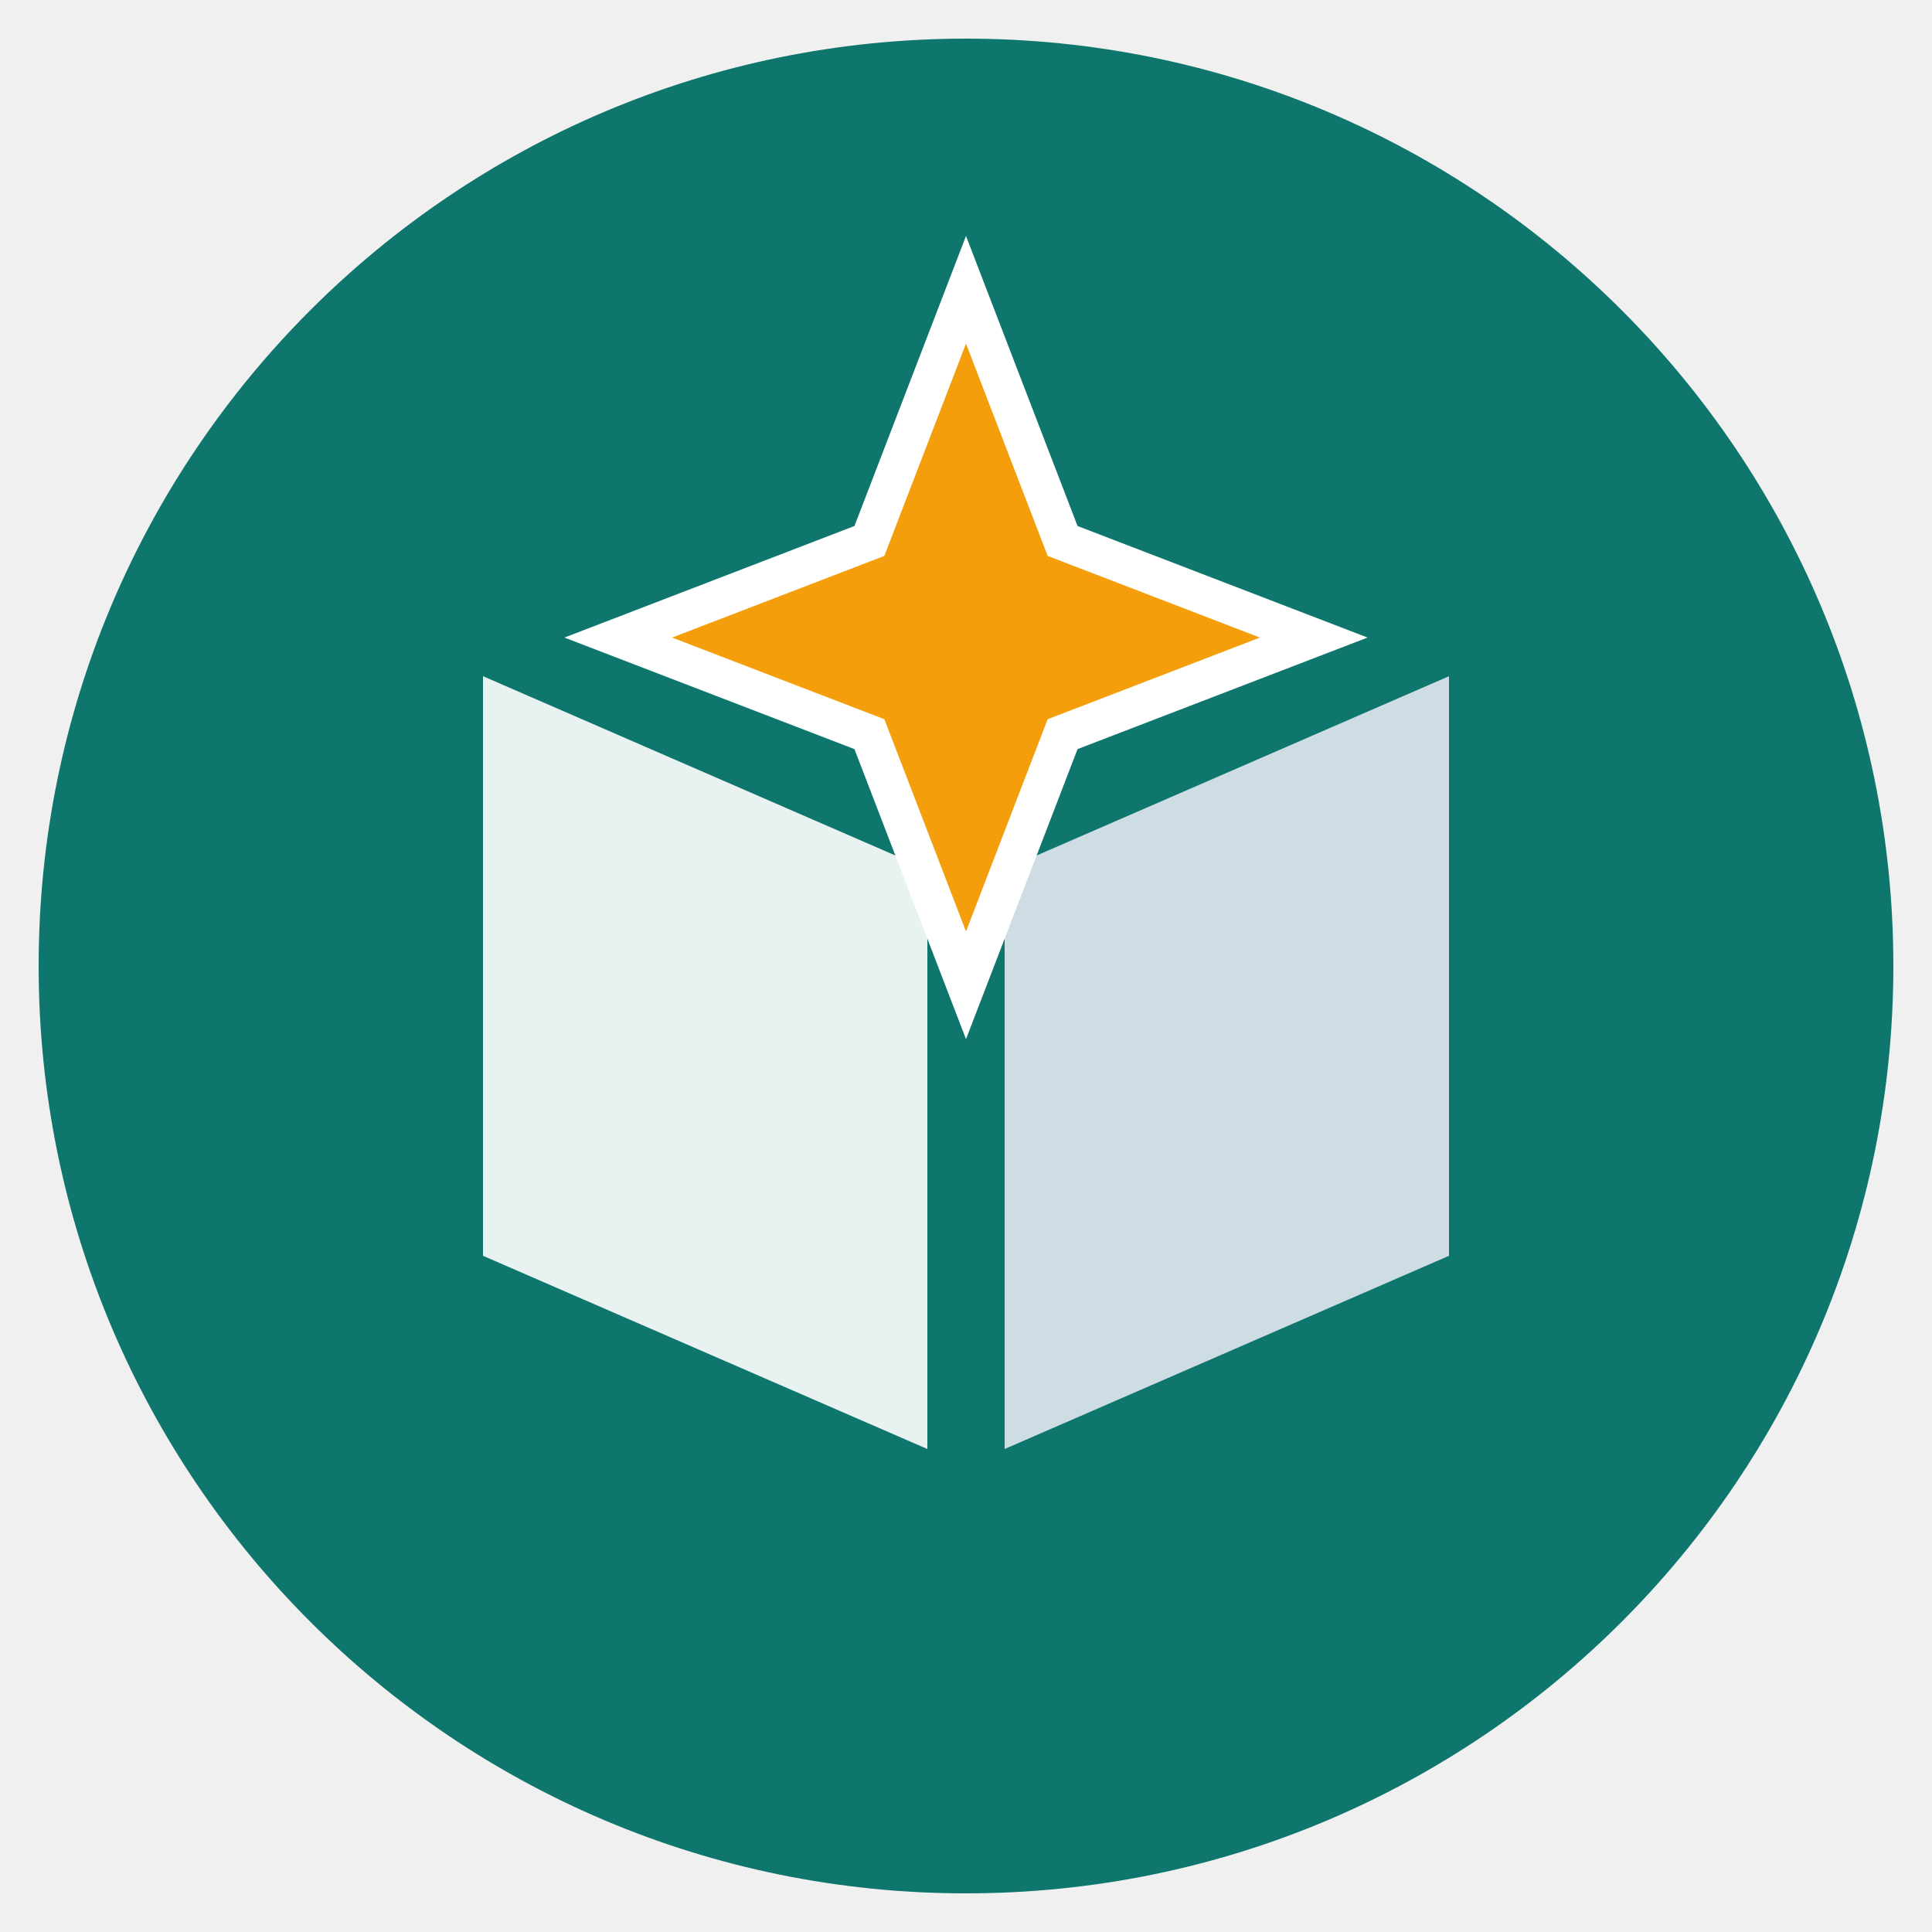
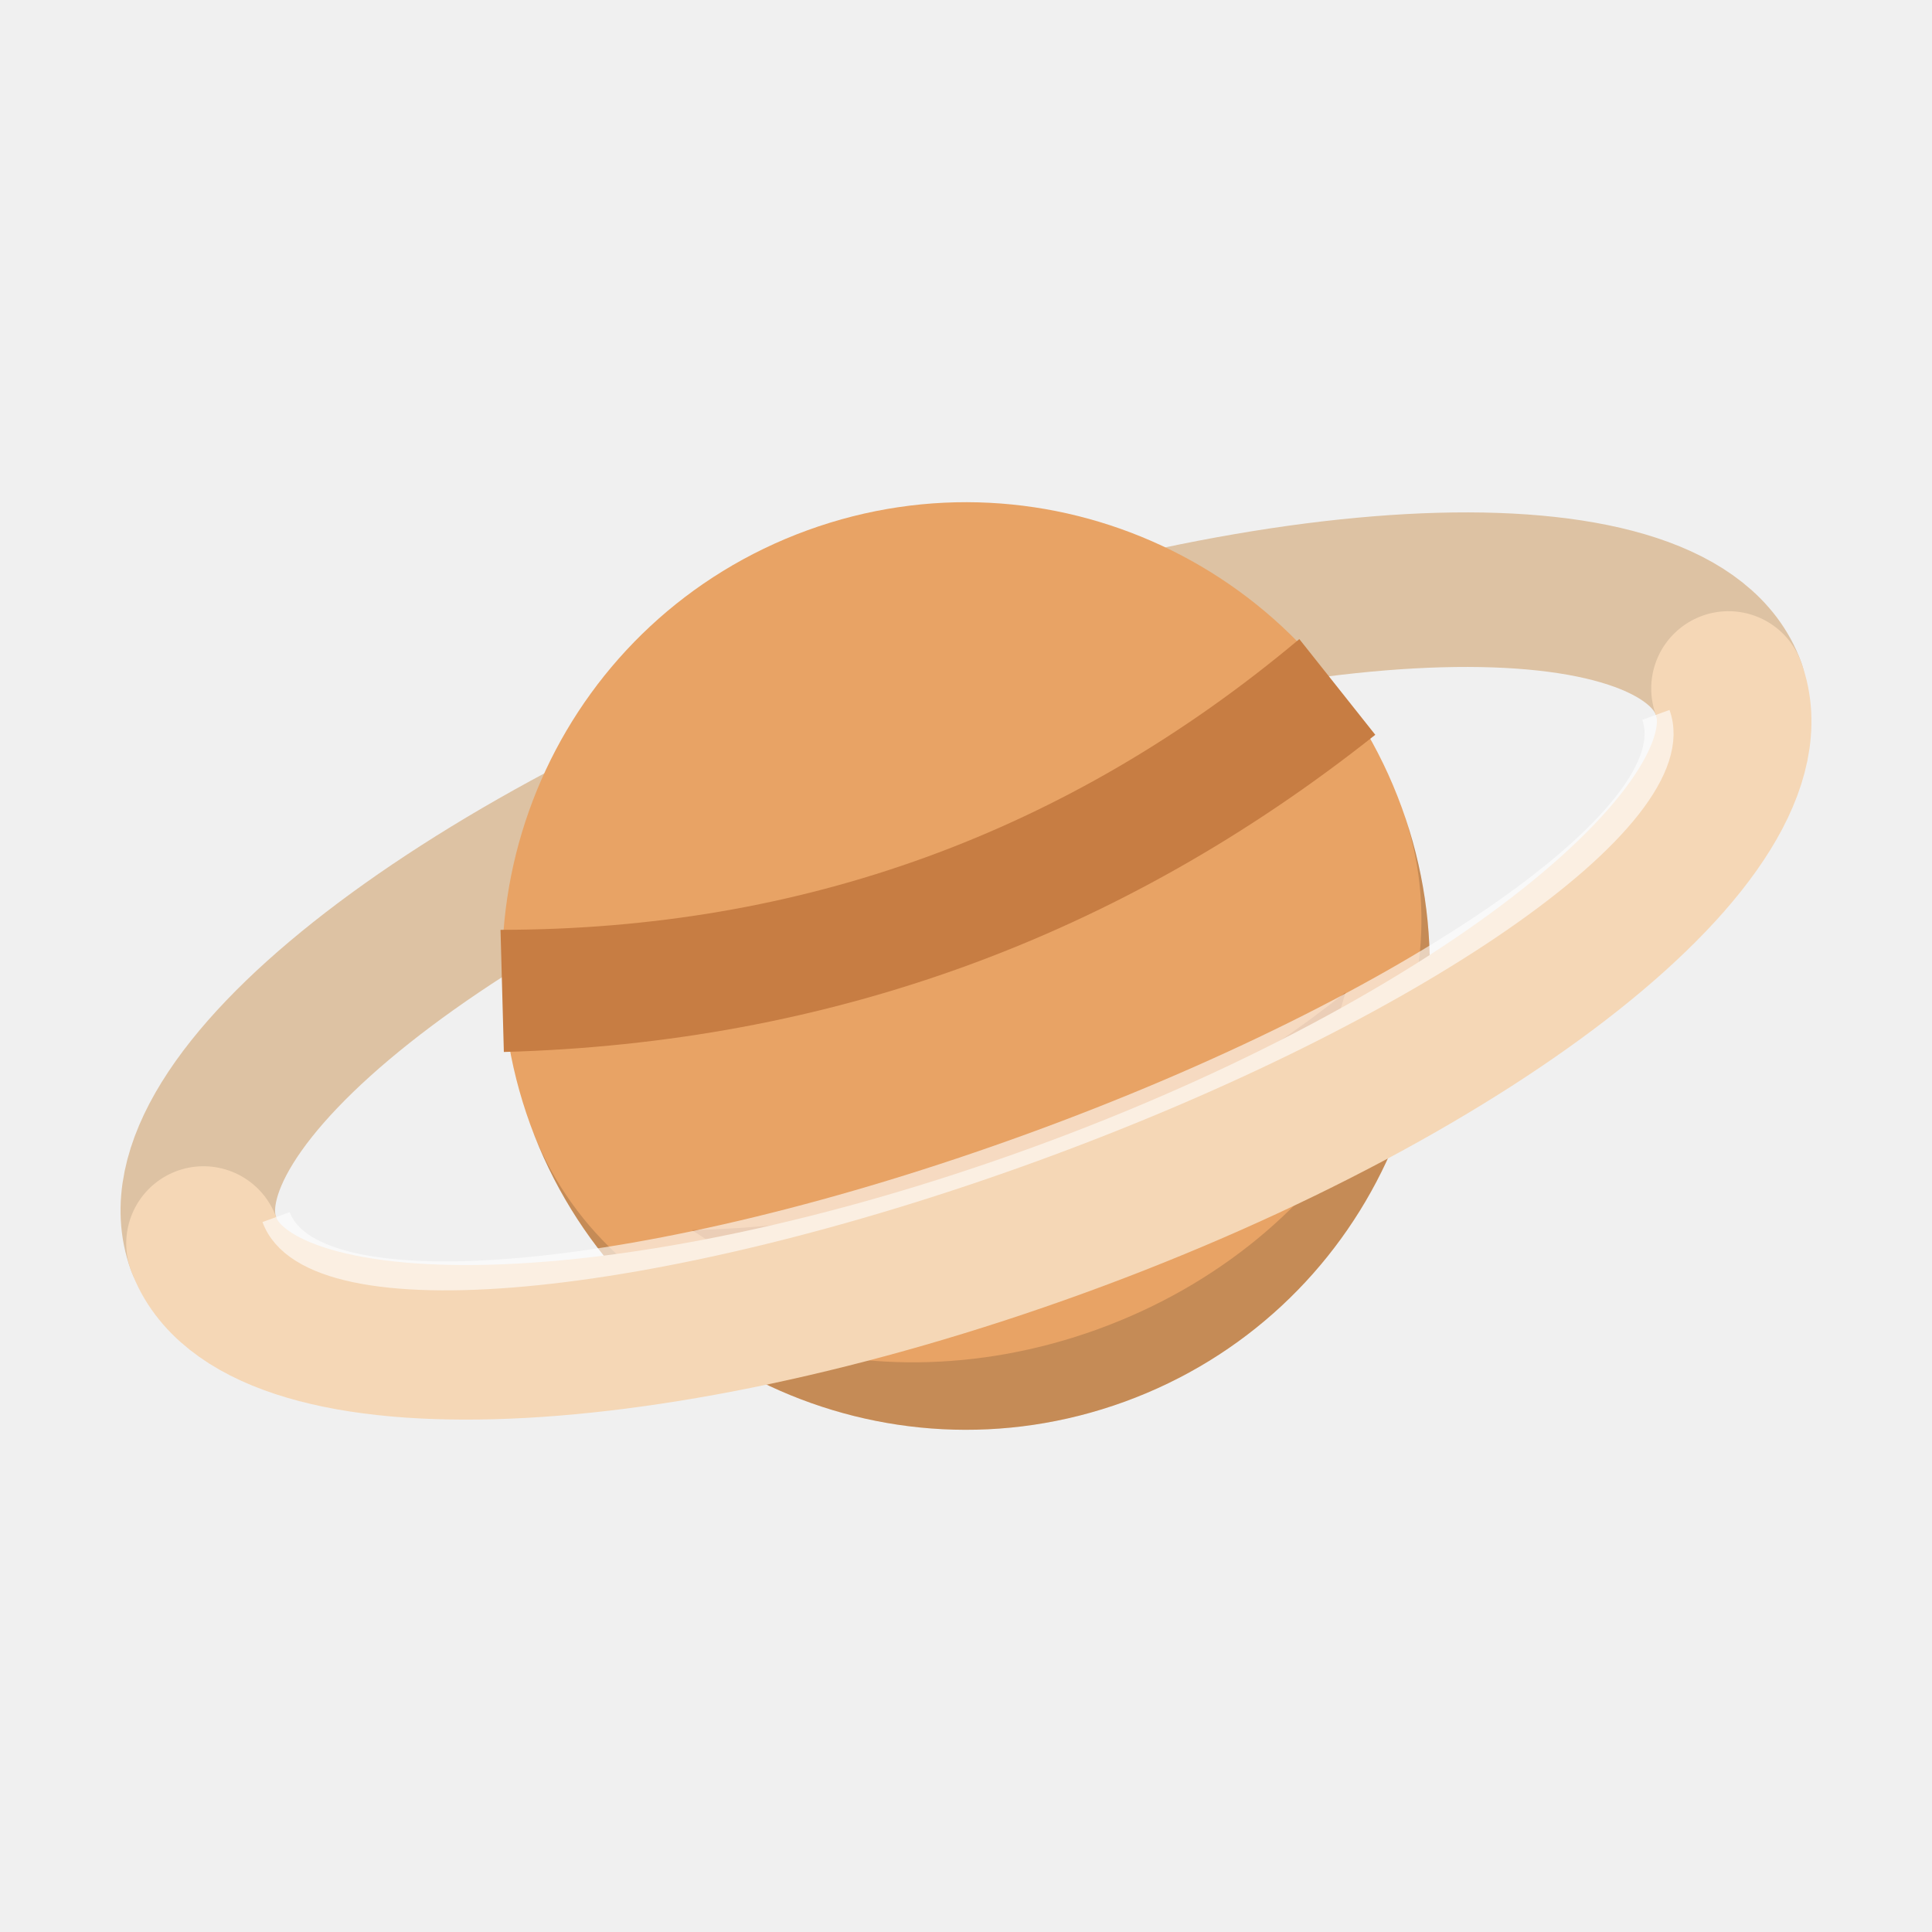
<svg xmlns="http://www.w3.org/2000/svg" viewBox="0 0 100 100">
-   <circle cx="50" cy="50" r="48" fill="#0f766e" />
-   <path d="M25 35             L48 45             L48 75             L25 65             Z" fill="#ffffff" opacity="0.9" />
-   <path d="M52 45             L75 35             L75 65             L52 75             Z" fill="#e2e8f0" opacity="0.9" />
-   <path d="M50 15             L55 28             L68 33             L55 38             L50 51             L45 38             L32 33             L45 28             Z" fill="#f59e0b" stroke="#ffffff" stroke-width="2" />
+   <g transform="rotate(-20 50 50)">
+     <path d="M 8 50 A 42 14 0 0 1 92 50" fill="none" stroke="#DDC2A3" stroke-width="8" stroke-linecap="round" />
+     <circle cx="50" cy="50" r="24" fill="#E8A365" />
+     <path d="M 28 40 Q 50 48 72 40 L 74 46 Q 50 54 26 46 Z" fill="#C77D43" />
+     <path d="M 32 58 Q 50 64 68 58 L 65 62 Q 50 68 35 62 Z" fill="#C77D43" opacity="0.8" />
+     <path d="M 26 50 A 24 24 0 0 0 74 50 A 24 20 0 0 1 26 50" fill="#000000" opacity="0.15" />
+     <path d="M 92 50 A 42 14 0 0 1 8 50" fill="none" stroke="#F5D7B6" stroke-width="8" stroke-linecap="round" />
+     <path d="M 88 50 A 38 10 0 0 1 12 50" fill="none" stroke="#FFFFFF" stroke-width="1.5" opacity="0.6" />
+   </g>
</svg>
